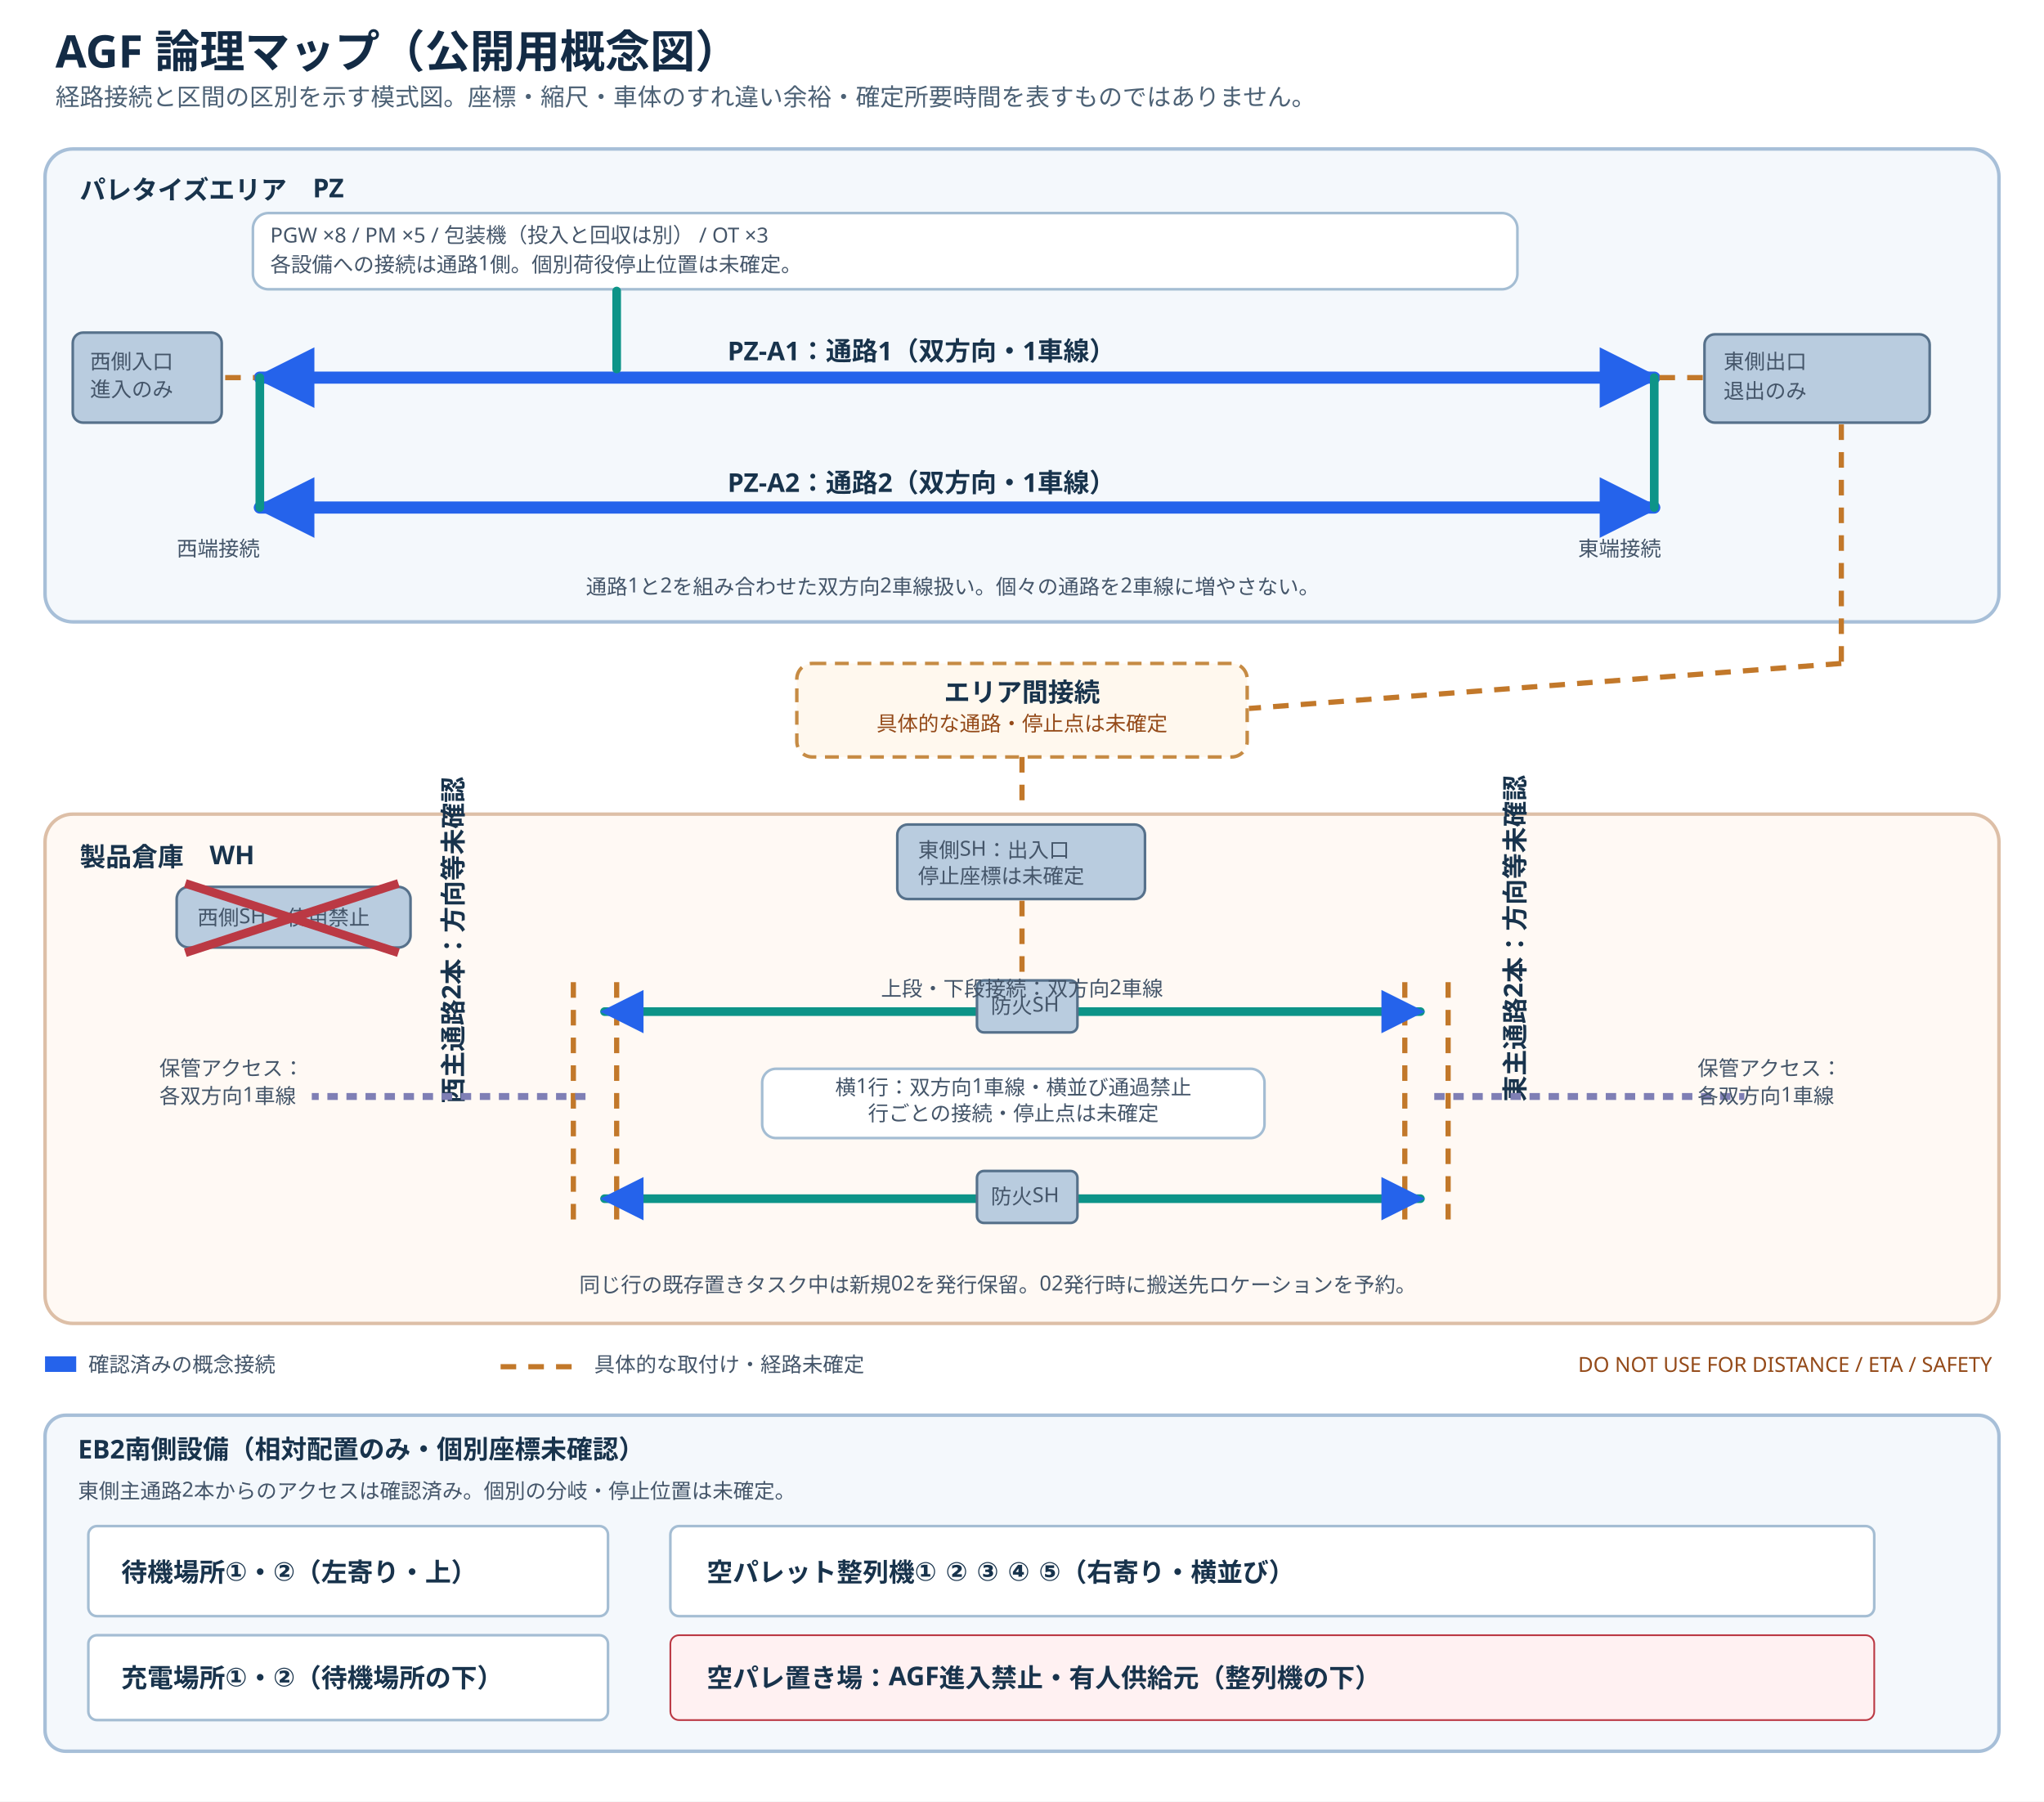
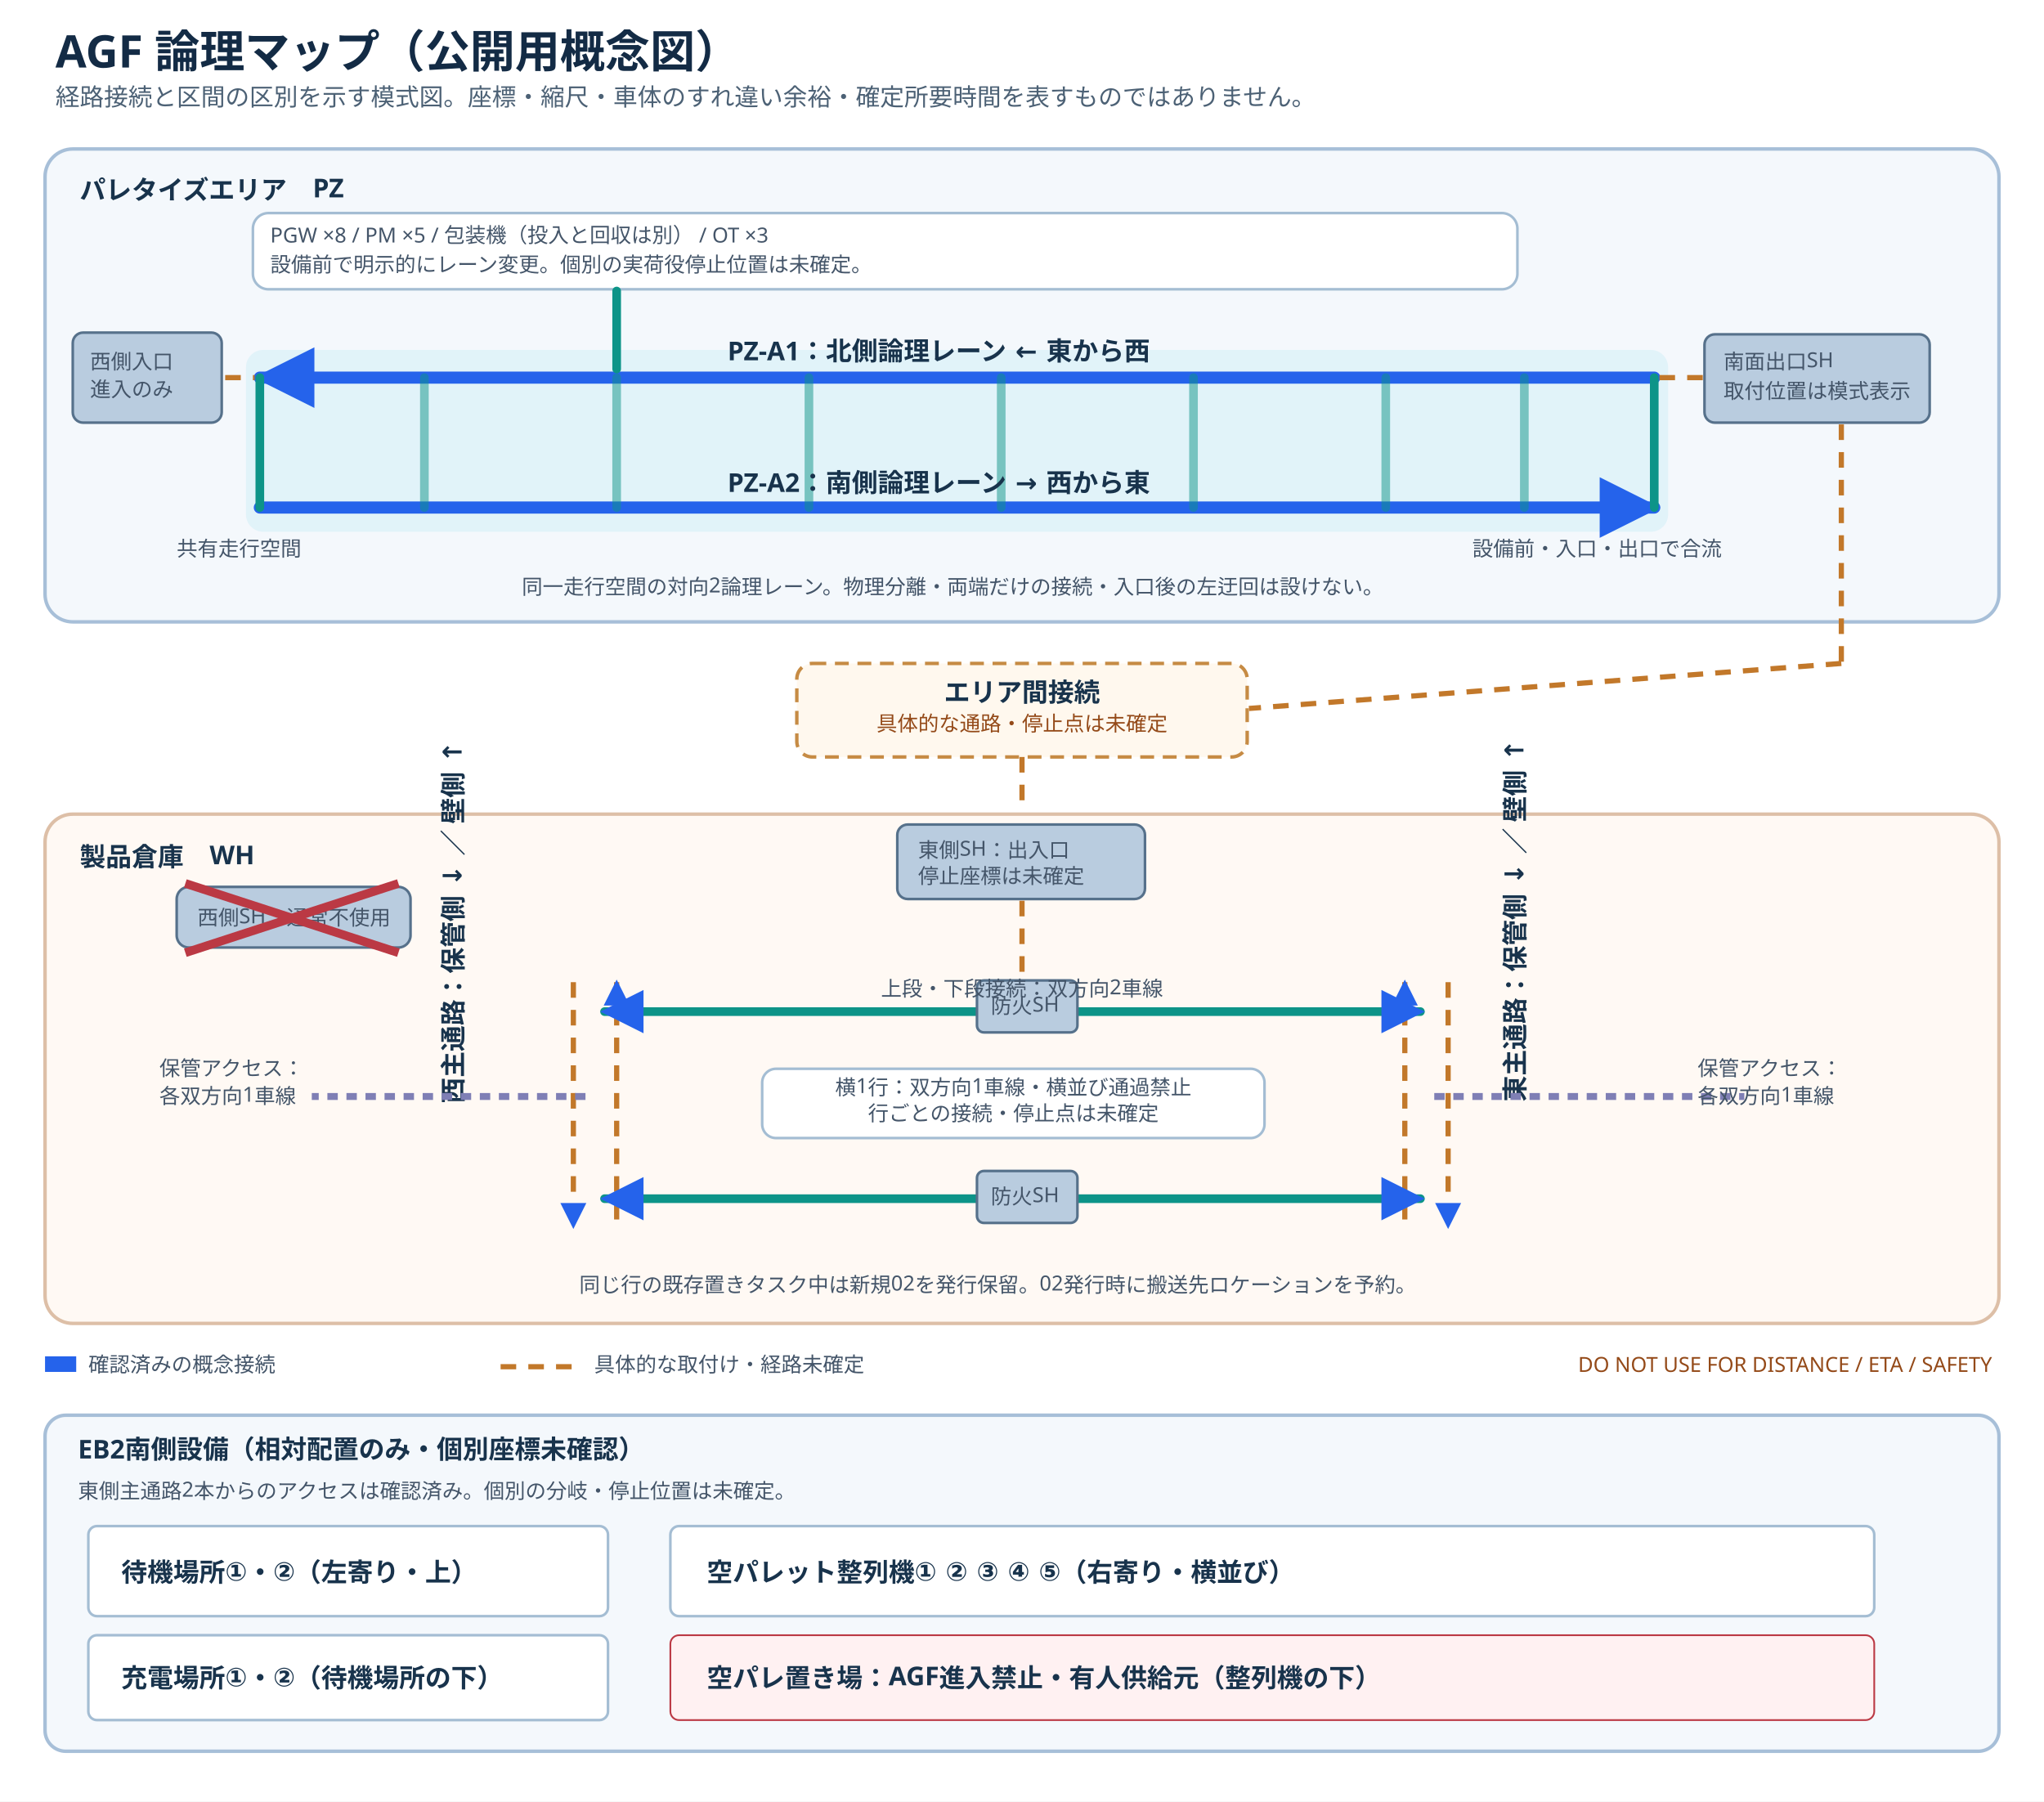
<svg xmlns="http://www.w3.org/2000/svg" viewBox="0 0 1180 1040" role="img" aria-label="AGF論理マップ概念図。実座標・寸法を表していません">
  <defs>
    <marker id="arrow" viewBox="0 0 10 10" refX="9" refY="5" markerWidth="5" markerHeight="5" orient="auto-start-reverse">
      <path d="M0 0 L10 5 L0 10 z" fill="#2563eb" />
    </marker>
    <style>
  .title{font:700 26px sans-serif;fill:#132b45}.sub{font:14px sans-serif;fill:#4c6175}.area{fill:#f4f8fc;stroke:#a7bfd8;stroke-width:2}.wh{fill:#fff9f4;stroke:#ddbfa7;stroke-width:2}.rail{stroke:#2563eb;stroke-width:7;stroke-linecap:round}.cross{stroke:#0d9488;stroke-width:5;stroke-linecap:round}.unk{stroke:#c2782a;stroke-width:3;stroke-dasharray:9 7}.label{font:700 15px sans-serif;fill:#18334c}.sm{font:12px sans-serif;fill:#445569}.note{font:12px sans-serif;fill:#944a19}.box{fill:#fff;stroke:#a4bdd3;stroke-width:1.5}.gate{fill:#b9ccdf;stroke:#56718b;stroke-width:1.5}.forbid{stroke:#bb3944;stroke-width:5}
  </style>
  </defs>
  <rect width="1180" height="1040" fill="white" />
  <text x="32" y="39" class="title">AGF 論理マップ（公開用概念図）</text>
  <text x="32" y="61" class="sub">経路接続と区間の区別を示す模式図。座標・縮尺・車体のすれ違い余裕・確定所要時間を表すものではありません。</text>
  <rect x="26" y="86" width="1128" height="273" rx="16" class="area" />
  <text x="46" y="115" class="label">パレタイズエリア　PZ</text>
  <rect x="146" y="123" width="730" height="44" rx="9" class="box" />
  <text x="156" y="140" class="sm">PGW ×8 / PM ×5 / 包装機（投入と回収は別） / OT ×3</text>
-   <text x="156" y="157" class="sm">各設備への接続は通路1側。個別荷役停止位置は未確定。</text>
-   <line x1="150" y1="218" x2="955" y2="218" class="rail" marker-start="url(#arrow)" marker-end="url(#arrow)" />
-   <line x1="150" y1="293" x2="955" y2="293" class="rail" marker-start="url(#arrow)" marker-end="url(#arrow)" />
+   <text x="156" y="157" class="sm">設備前で明示的にレーン変更。個別の実荷役停止位置は未確定。</text>
+   <rect x="142" y="202" width="821" height="105" rx="10" fill="#06b6d4" fill-opacity=".08" data-shared-region="PZ-SHARED" />
+   <line x1="150" y1="218" x2="955" y2="218" class="rail" marker-start="url(#arrow)" />
+   <line x1="150" y1="293" x2="955" y2="293" class="rail" marker-end="url(#arrow)" />
  <line x1="150" y1="218" x2="150" y2="293" class="cross" />
  <line x1="955" y1="218" x2="955" y2="293" class="cross" />
+   <path d="M245 218 V293 M356 218 V293 M467 218 V293 M578 218 V293 M689 218 V293 M800 218 V293 M880 218 V293" class="cross" opacity=".5" />
  <line x1="356" y1="168" x2="356" y2="213" class="cross" />
-   <text x="420" y="208" class="label">PZ-A1：通路1（双方向・1車線）</text>
-   <text x="420" y="284" class="label">PZ-A2：通路2（双方向・1車線）</text>
-   <text x="102" y="321" class="sm">西端接続</text>
-   <text x="911" y="321" class="sm">東端接続</text>
-   <text x="550" y="343" text-anchor="middle" class="sm">通路1と2を組み合わせた双方向2車線扱い。個々の通路を2車線に増やさない。</text>
+   <text x="420" y="208" class="label">PZ-A1：北側論理レーン ← 東から西</text>
+   <text x="420" y="284" class="label">PZ-A2：南側論理レーン → 西から東</text>
+   <text x="102" y="321" class="sm">共有走行空間</text>
+   <text x="850" y="321" class="sm">設備前・入口・出口で合流</text>
+   <text x="550" y="343" text-anchor="middle" class="sm">同一走行空間の対向2論理レーン。物理分離・両端だけの接続・入口後の左迂回は設けない。</text>
  <rect x="42" y="192" width="86" height="52" rx="6" class="gate" />
  <text x="52" y="213" class="sm">西側入口</text>
  <text x="52" y="229" class="sm">進入のみ</text>
  <line x1="130" y1="218" x2="147" y2="218" class="unk" />
  <rect x="984" y="193" width="130" height="51" rx="6" class="gate" />
-   <text x="995" y="213" class="sm">東側出口</text>
-   <text x="995" y="230" class="sm">退出のみ</text>
+   <text x="995" y="213" class="sm">南面出口SH</text>
+   <text x="995" y="230" class="sm">取付位置は模式表示</text>
  <line x1="958" y1="218" x2="983" y2="218" class="unk" />
  <rect x="460" y="383" width="260" height="54" rx="9" fill="#fff8ee" stroke="#c68b44" stroke-dasharray="8 5" stroke-width="2" />
  <text x="590" y="405" text-anchor="middle" class="label">エリア間接続</text>
  <text x="590" y="422" text-anchor="middle" class="note">具体的な通路・停止点は未確定</text>
  <line x1="1063" y1="245" x2="1063" y2="383" class="unk" />
  <line x1="1063" y1="383" x2="721" y2="409" class="unk" />
  <line x1="590" y1="437" x2="590" y2="464" class="unk" />
  <rect x="26" y="470" width="1128" height="294" rx="16" class="wh" />
  <text x="46" y="500" class="label">製品倉庫　WH</text>
  <rect x="102" y="512" width="135" height="35" rx="7" class="gate" />
-   <text x="114" y="534" class="sm">西側SH：使用禁止</text>
+   <text x="114" y="534" class="sm">西側SH：通常不使用</text>
  <line x1="107" y1="510" x2="230" y2="550" class="forbid" />
  <line x1="230" y1="510" x2="107" y2="550" class="forbid" />
  <rect x="518" y="476" width="143" height="43" rx="6" class="gate" />
  <text x="530" y="495" class="sm">東側SH：出入口</text>
  <text x="530" y="510" class="sm">停止座標は未確定</text>
  <line x1="590" y1="520" x2="590" y2="563" class="unk" />
-   <path d="M331 567 V708 M356 567 V708" class="unk" />
-   <path d="M811 567 V708 M836 567 V708" class="unk" />
+   <path d="M331 567 V708" class="unk" marker-end="url(#arrow)" />
+   <path d="M356 567 V708" class="unk" marker-start="url(#arrow)" />
+   <path d="M811 567 V708" class="unk" marker-start="url(#arrow)" />
+   <path d="M836 567 V708" class="unk" marker-end="url(#arrow)" />
  <line x1="349" y1="584" x2="820" y2="584" class="cross" marker-start="url(#arrow)" marker-end="url(#arrow)" />
  <line x1="349" y1="692" x2="820" y2="692" class="cross" marker-start="url(#arrow)" marker-end="url(#arrow)" />
  <rect x="564" y="566" width="58" height="30" rx="4" class="gate" />
  <text x="572" y="585" class="sm">防火SH</text>
  <rect x="564" y="676" width="58" height="30" rx="4" class="gate" />
  <text x="572" y="695" class="sm">防火SH</text>
-   <text x="267" y="637" class="label" transform="rotate(-90 267 637)">西主通路2本：方向等未確認</text>
-   <text x="880" y="636" class="label" transform="rotate(-90 880 636)">東主通路2本：方向等未確認</text>
+   <text x="267" y="637" class="label" transform="rotate(-90 267 637)">西主通路：保管側 ↓ ／ 壁側 ↑</text>
+   <text x="880" y="636" class="label" transform="rotate(-90 880 636)">東主通路：保管側 ↓ ／ 壁側 ↑</text>
  <text x="590" y="575" text-anchor="middle" class="sm">上段・下段接続：双方向2車線</text>
  <line x1="338" y1="633" x2="180" y2="633" stroke="#7f7fb5" stroke-width="4" stroke-dasharray="6 5" />
  <line x1="828" y1="633" x2="1007" y2="633" stroke="#7f7fb5" stroke-width="4" stroke-dasharray="6 5" />
  <text x="92" y="621" class="sm">保管アクセス：</text>
  <text x="92" y="637" class="sm">各双方向1車線</text>
  <text x="980" y="621" class="sm">保管アクセス：</text>
  <text x="980" y="637" class="sm">各双方向1車線</text>
  <rect x="440" y="617" width="290" height="40" rx="8" class="box" />
  <text x="585" y="632" text-anchor="middle" class="sm">横1行：双方向1車線・横並び通過禁止</text>
  <text x="585" y="647" text-anchor="middle" class="sm">行ごとの接続・停止点は未確定</text>
  <text x="576" y="746" class="sm" text-anchor="middle">同じ行の既存置きタスク中は新規02を発行保留。02発行時に搬送先ロケーションを予約。</text>
  <rect x="26" y="783" width="18" height="9" fill="#2563eb" />
  <text x="51" y="792" class="sm">確認済みの概念接続</text>
  <line x1="289" y1="789" x2="336" y2="789" class="unk" />
  <text x="343" y="792" class="sm">具体的な取付け・経路未確定</text>
  <text x="1150" y="792" text-anchor="end" class="note">DO NOT USE FOR DISTANCE / ETA / SAFETY</text>
  <rect x="26" y="817" width="1128" height="194" rx="12" class="area" />
  <text x="45" y="842" class="label">EB2南側設備（相対配置のみ・個別座標未確認）</text>
  <text x="45" y="865" class="sm">東側主通路2本からのアクセスは確認済み。個別の分岐・停止位置は未確定。</text>
  <rect x="51" y="881" width="300" height="52" rx="5" class="box" />
  <text x="70" y="913" class="label">待機場所①・②（左寄り・上）</text>
  <rect x="51" y="944" width="300" height="49" rx="5" class="box" />
  <text x="70" y="974" class="label">充電場所①・②（待機場所の下）</text>
  <rect x="387" y="881" width="695" height="52" rx="5" class="box" />
  <text x="408" y="913" class="label">空パレット整列機① ② ③ ④ ⑤（右寄り・横並び）</text>
  <rect x="387" y="944" width="695" height="49" rx="5" fill="#fff1f2" stroke="#bb3944" />
  <text x="408" y="974" class="label">空パレ置き場：AGF進入禁止・有人供給元（整列機の下）</text>
</svg>
